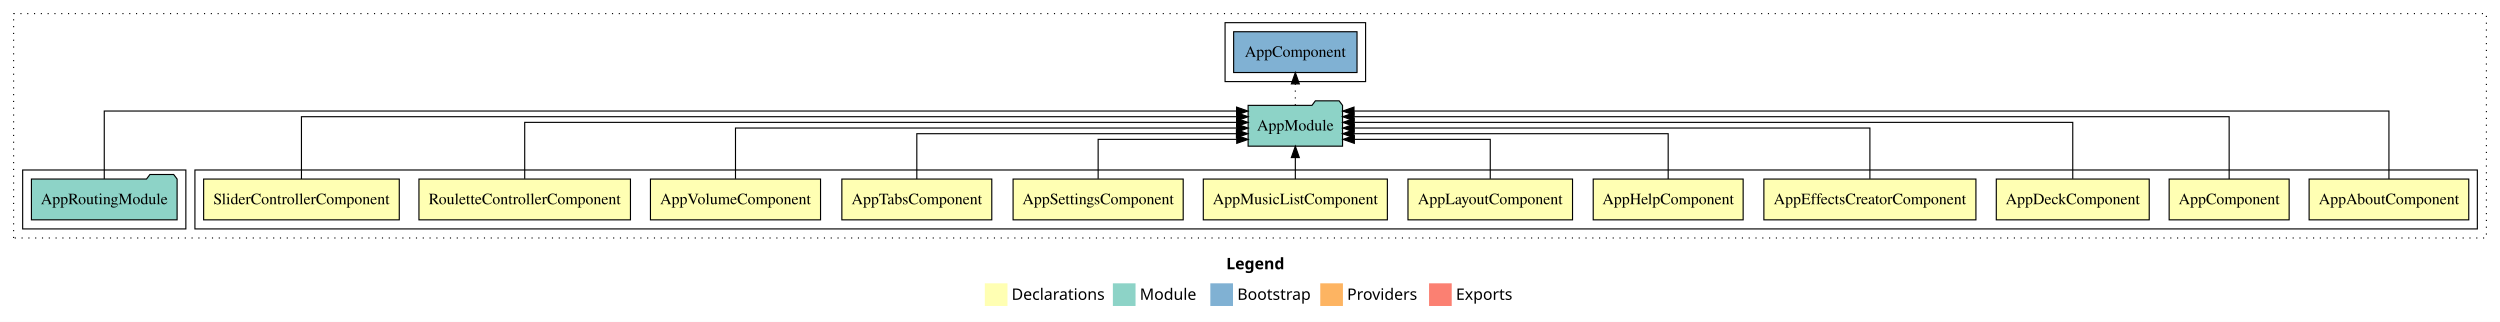
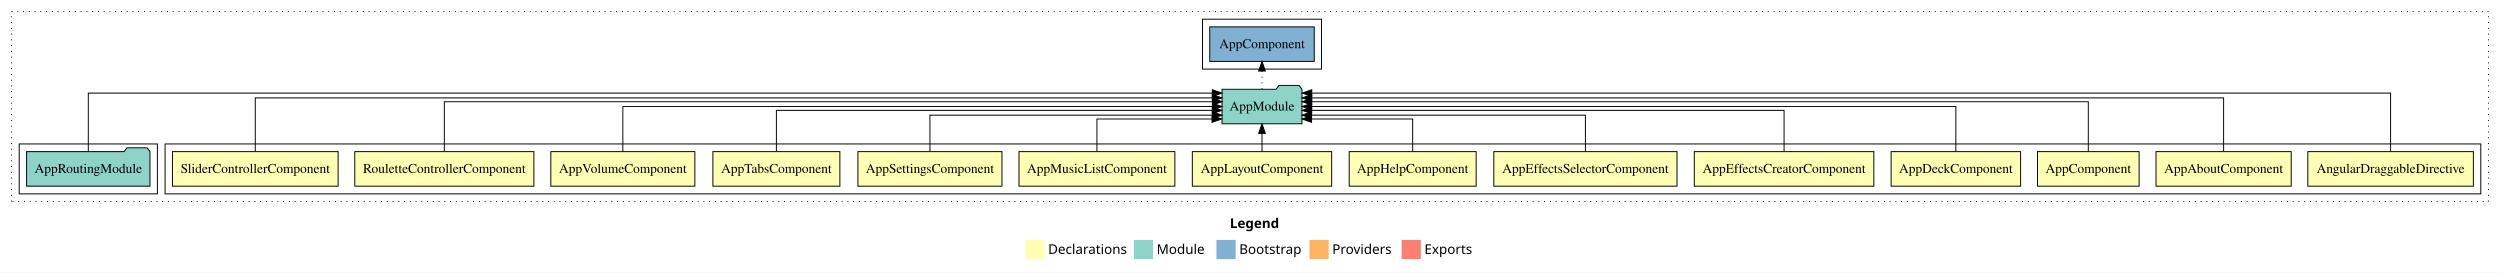
- <svg xmlns="http://www.w3.org/2000/svg" width="2206pt" height="284pt" viewBox="0.00 0.00 2206.00 284.00">
+ <svg xmlns="http://www.w3.org/2000/svg" width="2605pt" height="284pt" viewBox="0.00 0.00 2605.00 284.00">
  <g id="graph0" class="graph" transform="scale(1 1) rotate(0) translate(4 280)">
-     <polygon fill="#ffffff" stroke="transparent" points="-4,4 -4,-280 2202,-280 2202,4 -4,4" />
-     <text text-anchor="start" x="1078.009" y="-42.4" font-family="sans-serif" font-weight="bold" font-size="14.00" fill="#000000">Legend</text>
-     <polygon fill="#ffffb3" stroke="transparent" points="865,-10 865,-30 885,-30 885,-10 865,-10" />
-     <text text-anchor="start" x="888.629" y="-15.4" font-family="sans-serif" font-size="14.00" fill="#000000">  Declarations</text>
-     <polygon fill="#8dd3c7" stroke="transparent" points="978,-10 978,-30 998,-30 998,-10 978,-10" />
-     <text text-anchor="start" x="1001.725" y="-15.4" font-family="sans-serif" font-size="14.00" fill="#000000">  Module</text>
-     <polygon fill="#80b1d3" stroke="transparent" points="1064,-10 1064,-30 1084,-30 1084,-10 1064,-10" />
-     <text text-anchor="start" x="1087.781" y="-15.4" font-family="sans-serif" font-size="14.00" fill="#000000">  Bootstrap</text>
-     <polygon fill="#fdb462" stroke="transparent" points="1161,-10 1161,-30 1181,-30 1181,-10 1161,-10" />
-     <text text-anchor="start" x="1184.673" y="-15.4" font-family="sans-serif" font-size="14.00" fill="#000000">  Providers</text>
-     <polygon fill="#fb8072" stroke="transparent" points="1257,-10 1257,-30 1277,-30 1277,-10 1257,-10" />
-     <text text-anchor="start" x="1280.726" y="-15.4" font-family="sans-serif" font-size="14.00" fill="#000000">  Exports</text>
+     <polygon fill="#ffffff" stroke="transparent" points="-4,4 -4,-280 2601,-280 2601,4 -4,4" />
+     <text text-anchor="start" x="1277.509" y="-42.4" font-family="sans-serif" font-weight="bold" font-size="14.00" fill="#000000">Legend</text>
+     <polygon fill="#ffffb3" stroke="transparent" points="1064.5,-10 1064.5,-30 1084.5,-30 1084.5,-10 1064.5,-10" />
+     <text text-anchor="start" x="1088.129" y="-15.4" font-family="sans-serif" font-size="14.00" fill="#000000">  Declarations</text>
+     <polygon fill="#8dd3c7" stroke="transparent" points="1177.5,-10 1177.5,-30 1197.5,-30 1197.5,-10 1177.5,-10" />
+     <text text-anchor="start" x="1201.225" y="-15.4" font-family="sans-serif" font-size="14.00" fill="#000000">  Module</text>
+     <polygon fill="#80b1d3" stroke="transparent" points="1263.5,-10 1263.5,-30 1283.5,-30 1283.5,-10 1263.5,-10" />
+     <text text-anchor="start" x="1287.281" y="-15.4" font-family="sans-serif" font-size="14.00" fill="#000000">  Bootstrap</text>
+     <polygon fill="#fdb462" stroke="transparent" points="1360.5,-10 1360.5,-30 1380.5,-30 1380.5,-10 1360.5,-10" />
+     <text text-anchor="start" x="1384.173" y="-15.4" font-family="sans-serif" font-size="14.00" fill="#000000">  Providers</text>
+     <polygon fill="#fb8072" stroke="transparent" points="1456.5,-10 1456.5,-30 1476.5,-30 1476.5,-10 1456.5,-10" />
+     <text text-anchor="start" x="1480.226" y="-15.4" font-family="sans-serif" font-size="14.00" fill="#000000">  Exports</text>
    <g id="clust1" class="cluster">
-       <polygon fill="none" stroke="#000000" stroke-dasharray="1,5" points="8,-70 8,-268 2190,-268 2190,-70 8,-70" />
+       <polygon fill="none" stroke="#000000" stroke-dasharray="1,5" points="8,-70 8,-268 2589,-268 2589,-70 8,-70" />
    </g>
    <g id="clust2" class="cluster">
-       <polygon fill="none" stroke="#000000" points="168,-78 168,-130 2182,-130 2182,-78 168,-78" />
+       <polygon fill="none" stroke="#000000" points="168,-78 168,-130 2581,-130 2581,-78 168,-78" />
    </g>
-     <g id="clust15" class="cluster">
+     <g id="clust17" class="cluster">
      <polygon fill="none" stroke="#000000" points="16,-78 16,-130 160,-130 160,-78 16,-78" />
    </g>
-     <g id="clust17" class="cluster">
-       <polygon fill="none" stroke="#000000" points="1077,-208 1077,-260 1201,-260 1201,-208 1077,-208" />
+     <g id="clust19" class="cluster">
+       <polygon fill="none" stroke="#000000" points="1249,-208 1249,-260 1373,-260 1373,-208 1249,-208" />
    </g>
    <g id="node1" class="node">
-       <polygon fill="#ffffb3" stroke="#000000" points="2174.437,-122 2033.563,-122 2033.563,-86 2174.437,-86 2174.437,-122" />
-       <text text-anchor="middle" x="2104" y="-99.8" font-family="Times,serif" font-size="14.00" fill="#000000">AppAboutComponent</text>
+       <polygon fill="#ffffb3" stroke="#000000" points="2573.257,-122 2400.743,-122 2400.743,-86 2573.257,-86 2573.257,-122" />
+       <text text-anchor="middle" x="2487" y="-99.8" font-family="Times,serif" font-size="14.00" fill="#000000">AngularDraggableDirective</text>
    </g>
-     <g id="node13" class="node">
-       <polygon fill="#8dd3c7" stroke="#000000" points="1180.657,-187 1177.657,-191 1156.657,-191 1153.657,-187 1097.343,-187 1097.343,-151 1180.657,-151 1180.657,-187" />
-       <text text-anchor="middle" x="1139" y="-164.8" font-family="Times,serif" font-size="14.00" fill="#000000">AppModule</text>
+     <g id="node15" class="node">
+       <polygon fill="#8dd3c7" stroke="#000000" points="1352.657,-187 1349.657,-191 1328.657,-191 1325.657,-187 1269.343,-187 1269.343,-151 1352.657,-151 1352.657,-187" />
+       <text text-anchor="middle" x="1311" y="-164.8" font-family="Times,serif" font-size="14.00" fill="#000000">AppModule</text>
    </g>
    <g id="edge1" class="edge">
-       <path fill="none" stroke="#000000" d="M2104,-122.091C2104,-145.133 2104,-182 2104,-182 2104,-182 1190.775,-182 1190.775,-182" />
-       <polygon fill="#000000" stroke="#000000" points="1190.775,-178.5 1180.775,-182 1190.774,-185.5 1190.775,-178.5" />
+       <path fill="none" stroke="#000000" d="M2487,-122.323C2487,-145.66 2487,-183 2487,-183 2487,-183 1362.854,-183 1362.854,-183" />
+       <polygon fill="#000000" stroke="#000000" points="1362.854,-179.5 1352.854,-183 1362.854,-186.5 1362.854,-179.5" />
    </g>
    <g id="node2" class="node">
-       <polygon fill="#ffffb3" stroke="#000000" points="2015.94,-122 1910.06,-122 1910.06,-86 2015.94,-86 2015.94,-122" />
-       <text text-anchor="middle" x="1963" y="-99.8" font-family="Times,serif" font-size="14.00" fill="#000000">AppComponent</text>
+       <polygon fill="#ffffb3" stroke="#000000" points="2383.437,-122 2242.563,-122 2242.563,-86 2383.437,-86 2383.437,-122" />
+       <text text-anchor="middle" x="2313" y="-99.8" font-family="Times,serif" font-size="14.00" fill="#000000">AppAboutComponent</text>
    </g>
    <g id="edge2" class="edge">
-       <path fill="none" stroke="#000000" d="M1963,-122.045C1963,-143.662 1963,-177 1963,-177 1963,-177 1190.711,-177 1190.711,-177" />
-       <polygon fill="#000000" stroke="#000000" points="1190.711,-173.5 1180.711,-177 1190.711,-180.5 1190.711,-173.5" />
+       <path fill="none" stroke="#000000" d="M2313,-122.292C2313,-144.206 2313,-178 2313,-178 2313,-178 1362.779,-178 1362.779,-178" />
+       <polygon fill="#000000" stroke="#000000" points="1362.779,-174.5 1352.779,-178 1362.779,-181.5 1362.779,-174.5" />
    </g>
    <g id="node3" class="node">
-       <polygon fill="#ffffb3" stroke="#000000" points="1892.475,-122 1757.525,-122 1757.525,-86 1892.475,-86 1892.475,-122" />
-       <text text-anchor="middle" x="1825" y="-99.8" font-family="Times,serif" font-size="14.00" fill="#000000">AppDeckComponent</text>
+       <polygon fill="#ffffb3" stroke="#000000" points="2224.94,-122 2119.06,-122 2119.06,-86 2224.94,-86 2224.94,-122" />
+       <text text-anchor="middle" x="2172" y="-99.8" font-family="Times,serif" font-size="14.00" fill="#000000">AppComponent</text>
    </g>
    <g id="edge3" class="edge">
-       <path fill="none" stroke="#000000" d="M1825,-122.223C1825,-142.365 1825,-172 1825,-172 1825,-172 1190.88,-172 1190.88,-172" />
-       <polygon fill="#000000" stroke="#000000" points="1190.88,-168.5 1180.88,-172 1190.88,-175.5 1190.88,-168.5" />
+       <path fill="none" stroke="#000000" d="M2172,-122.027C2172,-142.767 2172,-174 2172,-174 2172,-174 1362.819,-174 1362.819,-174" />
+       <polygon fill="#000000" stroke="#000000" points="1362.819,-170.5 1352.819,-174 1362.819,-177.5 1362.819,-170.5" />
    </g>
    <g id="node4" class="node">
-       <polygon fill="#ffffb3" stroke="#000000" points="1739.555,-122 1552.445,-122 1552.445,-86 1739.555,-86 1739.555,-122" />
-       <text text-anchor="middle" x="1646" y="-99.8" font-family="Times,serif" font-size="14.00" fill="#000000">AppEffectsCreatorComponent</text>
+       <polygon fill="#ffffb3" stroke="#000000" points="2101.475,-122 1966.525,-122 1966.525,-86 2101.475,-86 2101.475,-122" />
+       <text text-anchor="middle" x="2034" y="-99.8" font-family="Times,serif" font-size="14.00" fill="#000000">AppDeckComponent</text>
    </g>
    <g id="edge4" class="edge">
-       <path fill="none" stroke="#000000" d="M1646,-122.222C1646,-140.828 1646,-167 1646,-167 1646,-167 1190.921,-167 1190.921,-167" />
-       <polygon fill="#000000" stroke="#000000" points="1190.921,-163.5 1180.921,-167 1190.921,-170.5 1190.921,-163.5" />
+       <path fill="none" stroke="#000000" d="M2034,-122.106C2034,-141.339 2034,-169 2034,-169 2034,-169 1362.732,-169 1362.732,-169" />
+       <polygon fill="#000000" stroke="#000000" points="1362.732,-165.5 1352.732,-169 1362.732,-172.5 1362.732,-165.5" />
    </g>
    <g id="node5" class="node">
+       <polygon fill="#ffffb3" stroke="#000000" points="1948.555,-122 1761.445,-122 1761.445,-86 1948.555,-86 1948.555,-122" />
+       <text text-anchor="middle" x="1855" y="-99.8" font-family="Times,serif" font-size="14.00" fill="#000000">AppEffectsCreatorComponent</text>
+     </g>
+     <g id="edge5" class="edge">
+       <path fill="none" stroke="#000000" d="M1855,-122.302C1855,-140.27 1855,-165 1855,-165 1855,-165 1362.784,-165 1362.784,-165" />
+       <polygon fill="#000000" stroke="#000000" points="1362.784,-161.5 1352.784,-165 1362.783,-168.5 1362.784,-161.5" />
+     </g>
+     <g id="node6" class="node">
+       <polygon fill="#ffffb3" stroke="#000000" points="1743.445,-122 1552.555,-122 1552.555,-86 1743.445,-86 1743.445,-122" />
+       <text text-anchor="middle" x="1648" y="-99.8" font-family="Times,serif" font-size="14.00" fill="#000000">AppEffectsSelectorComponent</text>
+     </g>
+     <g id="edge6" class="edge">
+       <path fill="none" stroke="#000000" d="M1648,-122.027C1648,-138.398 1648,-160 1648,-160 1648,-160 1362.661,-160 1362.661,-160" />
+       <polygon fill="#000000" stroke="#000000" points="1362.661,-156.5 1352.661,-160 1362.661,-163.5 1362.661,-156.5" />
+     </g>
+     <g id="node7" class="node">
      <polygon fill="#ffffb3" stroke="#000000" points="1534.151,-122 1401.849,-122 1401.849,-86 1534.151,-86 1534.151,-122" />
      <text text-anchor="middle" x="1468" y="-99.8" font-family="Times,serif" font-size="14.00" fill="#000000">AppHelpComponent</text>
    </g>
-     <g id="edge5" class="edge">
-       <path fill="none" stroke="#000000" d="M1468,-122.034C1468,-139.06 1468,-162 1468,-162 1468,-162 1190.668,-162 1190.668,-162" />
-       <polygon fill="#000000" stroke="#000000" points="1190.668,-158.5 1180.668,-162 1190.668,-165.5 1190.668,-158.5" />
+     <g id="edge7" class="edge">
+       <path fill="none" stroke="#000000" d="M1468,-122.187C1468,-137.182 1468,-156 1468,-156 1468,-156 1362.661,-156 1362.661,-156" />
+       <polygon fill="#000000" stroke="#000000" points="1362.661,-152.5 1352.661,-156 1362.661,-159.5 1362.661,-152.5" />
    </g>
-     <g id="node6" class="node">
+     <g id="node8" class="node">
      <polygon fill="#ffffb3" stroke="#000000" points="1383.597,-122 1238.403,-122 1238.403,-86 1383.597,-86 1383.597,-122" />
      <text text-anchor="middle" x="1311" y="-99.8" font-family="Times,serif" font-size="14.00" fill="#000000">AppLayoutComponent</text>
    </g>
-     <g id="edge6" class="edge">
-       <path fill="none" stroke="#000000" d="M1311,-122.24C1311,-137.571 1311,-157 1311,-157 1311,-157 1191.076,-157 1191.076,-157" />
-       <polygon fill="#000000" stroke="#000000" points="1191.076,-153.5 1181.076,-157 1191.076,-160.5 1191.076,-153.5" />
+     <g id="edge8" class="edge">
+       <path fill="none" stroke="#000000" d="M1311,-122.106C1311,-122.106 1311,-140.991 1311,-140.991" />
+       <polygon fill="#000000" stroke="#000000" points="1307.5,-140.991 1311,-150.991 1314.5,-140.991 1307.5,-140.991" />
    </g>
-     <g id="node7" class="node">
+     <g id="node9" class="node">
      <polygon fill="#ffffb3" stroke="#000000" points="1220.212,-122 1057.788,-122 1057.788,-86 1220.212,-86 1220.212,-122" />
      <text text-anchor="middle" x="1139" y="-99.8" font-family="Times,serif" font-size="14.00" fill="#000000">AppMusicListComponent</text>
    </g>
-     <g id="edge7" class="edge">
-       <path fill="none" stroke="#000000" d="M1139,-122.106C1139,-122.106 1139,-140.991 1139,-140.991" />
-       <polygon fill="#000000" stroke="#000000" points="1135.5,-140.991 1139,-150.991 1142.5,-140.991 1135.5,-140.991" />
+     <g id="edge9" class="edge">
+       <path fill="none" stroke="#000000" d="M1139,-122.187C1139,-137.182 1139,-156 1139,-156 1139,-156 1258.924,-156 1258.924,-156" />
+       <polygon fill="#000000" stroke="#000000" points="1258.924,-159.5 1268.924,-156 1258.924,-152.5 1258.924,-159.5" />
    </g>
-     <g id="node8" class="node">
+     <g id="node10" class="node">
      <polygon fill="#ffffb3" stroke="#000000" points="1040.053,-122 889.947,-122 889.947,-86 1040.053,-86 1040.053,-122" />
      <text text-anchor="middle" x="965" y="-99.8" font-family="Times,serif" font-size="14.00" fill="#000000">AppSettingsComponent</text>
    </g>
-     <g id="edge8" class="edge">
-       <path fill="none" stroke="#000000" d="M965,-122.24C965,-137.571 965,-157 965,-157 965,-157 1087.323,-157 1087.323,-157" />
-       <polygon fill="#000000" stroke="#000000" points="1087.323,-160.5 1097.323,-157 1087.323,-153.5 1087.323,-160.5" />
+     <g id="edge10" class="edge">
+       <path fill="none" stroke="#000000" d="M965,-122.027C965,-138.398 965,-160 965,-160 965,-160 1259.264,-160 1259.264,-160" />
+       <polygon fill="#000000" stroke="#000000" points="1259.264,-163.5 1269.264,-160 1259.264,-156.5 1259.264,-163.5" />
    </g>
-     <g id="node9" class="node">
+     <g id="node11" class="node">
      <polygon fill="#ffffb3" stroke="#000000" points="871.151,-122 738.849,-122 738.849,-86 871.151,-86 871.151,-122" />
      <text text-anchor="middle" x="805" y="-99.8" font-family="Times,serif" font-size="14.00" fill="#000000">AppTabsComponent</text>
    </g>
-     <g id="edge9" class="edge">
-       <path fill="none" stroke="#000000" d="M805,-122.034C805,-139.06 805,-162 805,-162 805,-162 1087.037,-162 1087.037,-162" />
-       <polygon fill="#000000" stroke="#000000" points="1087.037,-165.5 1097.037,-162 1087.037,-158.5 1087.037,-165.5" />
+     <g id="edge11" class="edge">
+       <path fill="none" stroke="#000000" d="M805,-122.302C805,-140.27 805,-165 805,-165 805,-165 1259.161,-165 1259.161,-165" />
+       <polygon fill="#000000" stroke="#000000" points="1259.161,-168.5 1269.161,-165 1259.161,-161.5 1259.161,-168.5" />
    </g>
-     <g id="node10" class="node">
+     <g id="node12" class="node">
      <polygon fill="#ffffb3" stroke="#000000" points="720.042,-122 569.958,-122 569.958,-86 720.042,-86 720.042,-122" />
      <text text-anchor="middle" x="645" y="-99.8" font-family="Times,serif" font-size="14.00" fill="#000000">AppVolumeComponent</text>
    </g>
-     <g id="edge10" class="edge">
-       <path fill="none" stroke="#000000" d="M645,-122.222C645,-140.828 645,-167 645,-167 645,-167 1087.308,-167 1087.308,-167" />
-       <polygon fill="#000000" stroke="#000000" points="1087.308,-170.5 1097.308,-167 1087.308,-163.5 1087.308,-170.5" />
+     <g id="edge12" class="edge">
+       <path fill="none" stroke="#000000" d="M645,-122.106C645,-141.339 645,-169 645,-169 645,-169 1259.339,-169 1259.339,-169" />
+       <polygon fill="#000000" stroke="#000000" points="1259.339,-172.5 1269.339,-169 1259.339,-165.5 1259.339,-172.5" />
    </g>
-     <g id="node11" class="node">
+     <g id="node13" class="node">
      <polygon fill="#ffffb3" stroke="#000000" points="552.314,-122 365.685,-122 365.685,-86 552.314,-86 552.314,-122" />
      <text text-anchor="middle" x="459" y="-99.8" font-family="Times,serif" font-size="14.00" fill="#000000">RouletteControllerComponent</text>
    </g>
-     <g id="edge11" class="edge">
-       <path fill="none" stroke="#000000" d="M459,-122.223C459,-142.365 459,-172 459,-172 459,-172 1087.232,-172 1087.232,-172" />
-       <polygon fill="#000000" stroke="#000000" points="1087.232,-175.5 1097.232,-172 1087.232,-168.5 1087.232,-175.5" />
+     <g id="edge13" class="edge">
+       <path fill="none" stroke="#000000" d="M459,-122.027C459,-142.767 459,-174 459,-174 459,-174 1259.33,-174 1259.33,-174" />
+       <polygon fill="#000000" stroke="#000000" points="1259.33,-177.5 1269.33,-174 1259.33,-170.5 1259.33,-177.5" />
    </g>
-     <g id="node12" class="node">
+     <g id="node14" class="node">
      <polygon fill="#ffffb3" stroke="#000000" points="348.316,-122 175.684,-122 175.684,-86 348.316,-86 348.316,-122" />
      <text text-anchor="middle" x="262" y="-99.8" font-family="Times,serif" font-size="14.00" fill="#000000">SliderControllerComponent</text>
    </g>
-     <g id="edge12" class="edge">
-       <path fill="none" stroke="#000000" d="M262,-122.045C262,-143.662 262,-177 262,-177 262,-177 1087.291,-177 1087.291,-177" />
-       <polygon fill="#000000" stroke="#000000" points="1087.291,-180.5 1097.291,-177 1087.29,-173.5 1087.291,-180.5" />
+     <g id="edge14" class="edge">
+       <path fill="none" stroke="#000000" d="M262,-122.292C262,-144.206 262,-178 262,-178 262,-178 1259.231,-178 1259.231,-178" />
+       <polygon fill="#000000" stroke="#000000" points="1259.231,-181.5 1269.231,-178 1259.231,-174.5 1259.231,-181.5" />
    </g>
-     <g id="node15" class="node">
-       <polygon fill="#80b1d3" stroke="#000000" points="1193.439,-252 1084.561,-252 1084.561,-216 1193.439,-216 1193.439,-252" />
-       <text text-anchor="middle" x="1139" y="-229.8" font-family="Times,serif" font-size="14.00" fill="#000000">AppComponent </text>
+     <g id="node17" class="node">
+       <polygon fill="#80b1d3" stroke="#000000" points="1365.439,-252 1256.561,-252 1256.561,-216 1365.439,-216 1365.439,-252" />
+       <text text-anchor="middle" x="1311" y="-229.8" font-family="Times,serif" font-size="14.00" fill="#000000">AppComponent </text>
    </g>
-     <g id="edge14" class="edge">
-       <path fill="none" stroke="#000000" stroke-dasharray="1,5" d="M1139,-187.106C1139,-187.106 1139,-205.991 1139,-205.991" />
-       <polygon fill="#000000" stroke="#000000" points="1135.5,-205.991 1139,-215.991 1142.5,-205.991 1135.5,-205.991" />
+     <g id="edge16" class="edge">
+       <path fill="none" stroke="#000000" stroke-dasharray="1,5" d="M1311,-187.106C1311,-187.106 1311,-205.991 1311,-205.991" />
+       <polygon fill="#000000" stroke="#000000" points="1307.5,-205.991 1311,-215.991 1314.5,-205.991 1307.5,-205.991" />
    </g>
-     <g id="node14" class="node">
+     <g id="node16" class="node">
      <polygon fill="#8dd3c7" stroke="#000000" points="152.274,-122 149.274,-126 128.274,-126 125.274,-122 23.726,-122 23.726,-86 152.274,-86 152.274,-122" />
      <text text-anchor="middle" x="88" y="-99.8" font-family="Times,serif" font-size="14.00" fill="#000000">AppRoutingModule</text>
    </g>
-     <g id="edge13" class="edge">
-       <path fill="none" stroke="#000000" d="M88,-122.091C88,-145.133 88,-182 88,-182 88,-182 1087.151,-182 1087.151,-182" />
-       <polygon fill="#000000" stroke="#000000" points="1087.151,-185.5 1097.151,-182 1087.151,-178.5 1087.151,-185.5" />
+     <g id="edge15" class="edge">
+       <path fill="none" stroke="#000000" d="M88,-122.323C88,-145.66 88,-183 88,-183 88,-183 1259.255,-183 1259.255,-183" />
+       <polygon fill="#000000" stroke="#000000" points="1259.255,-186.5 1269.255,-183 1259.255,-179.5 1259.255,-186.5" />
    </g>
  </g>
</svg>
